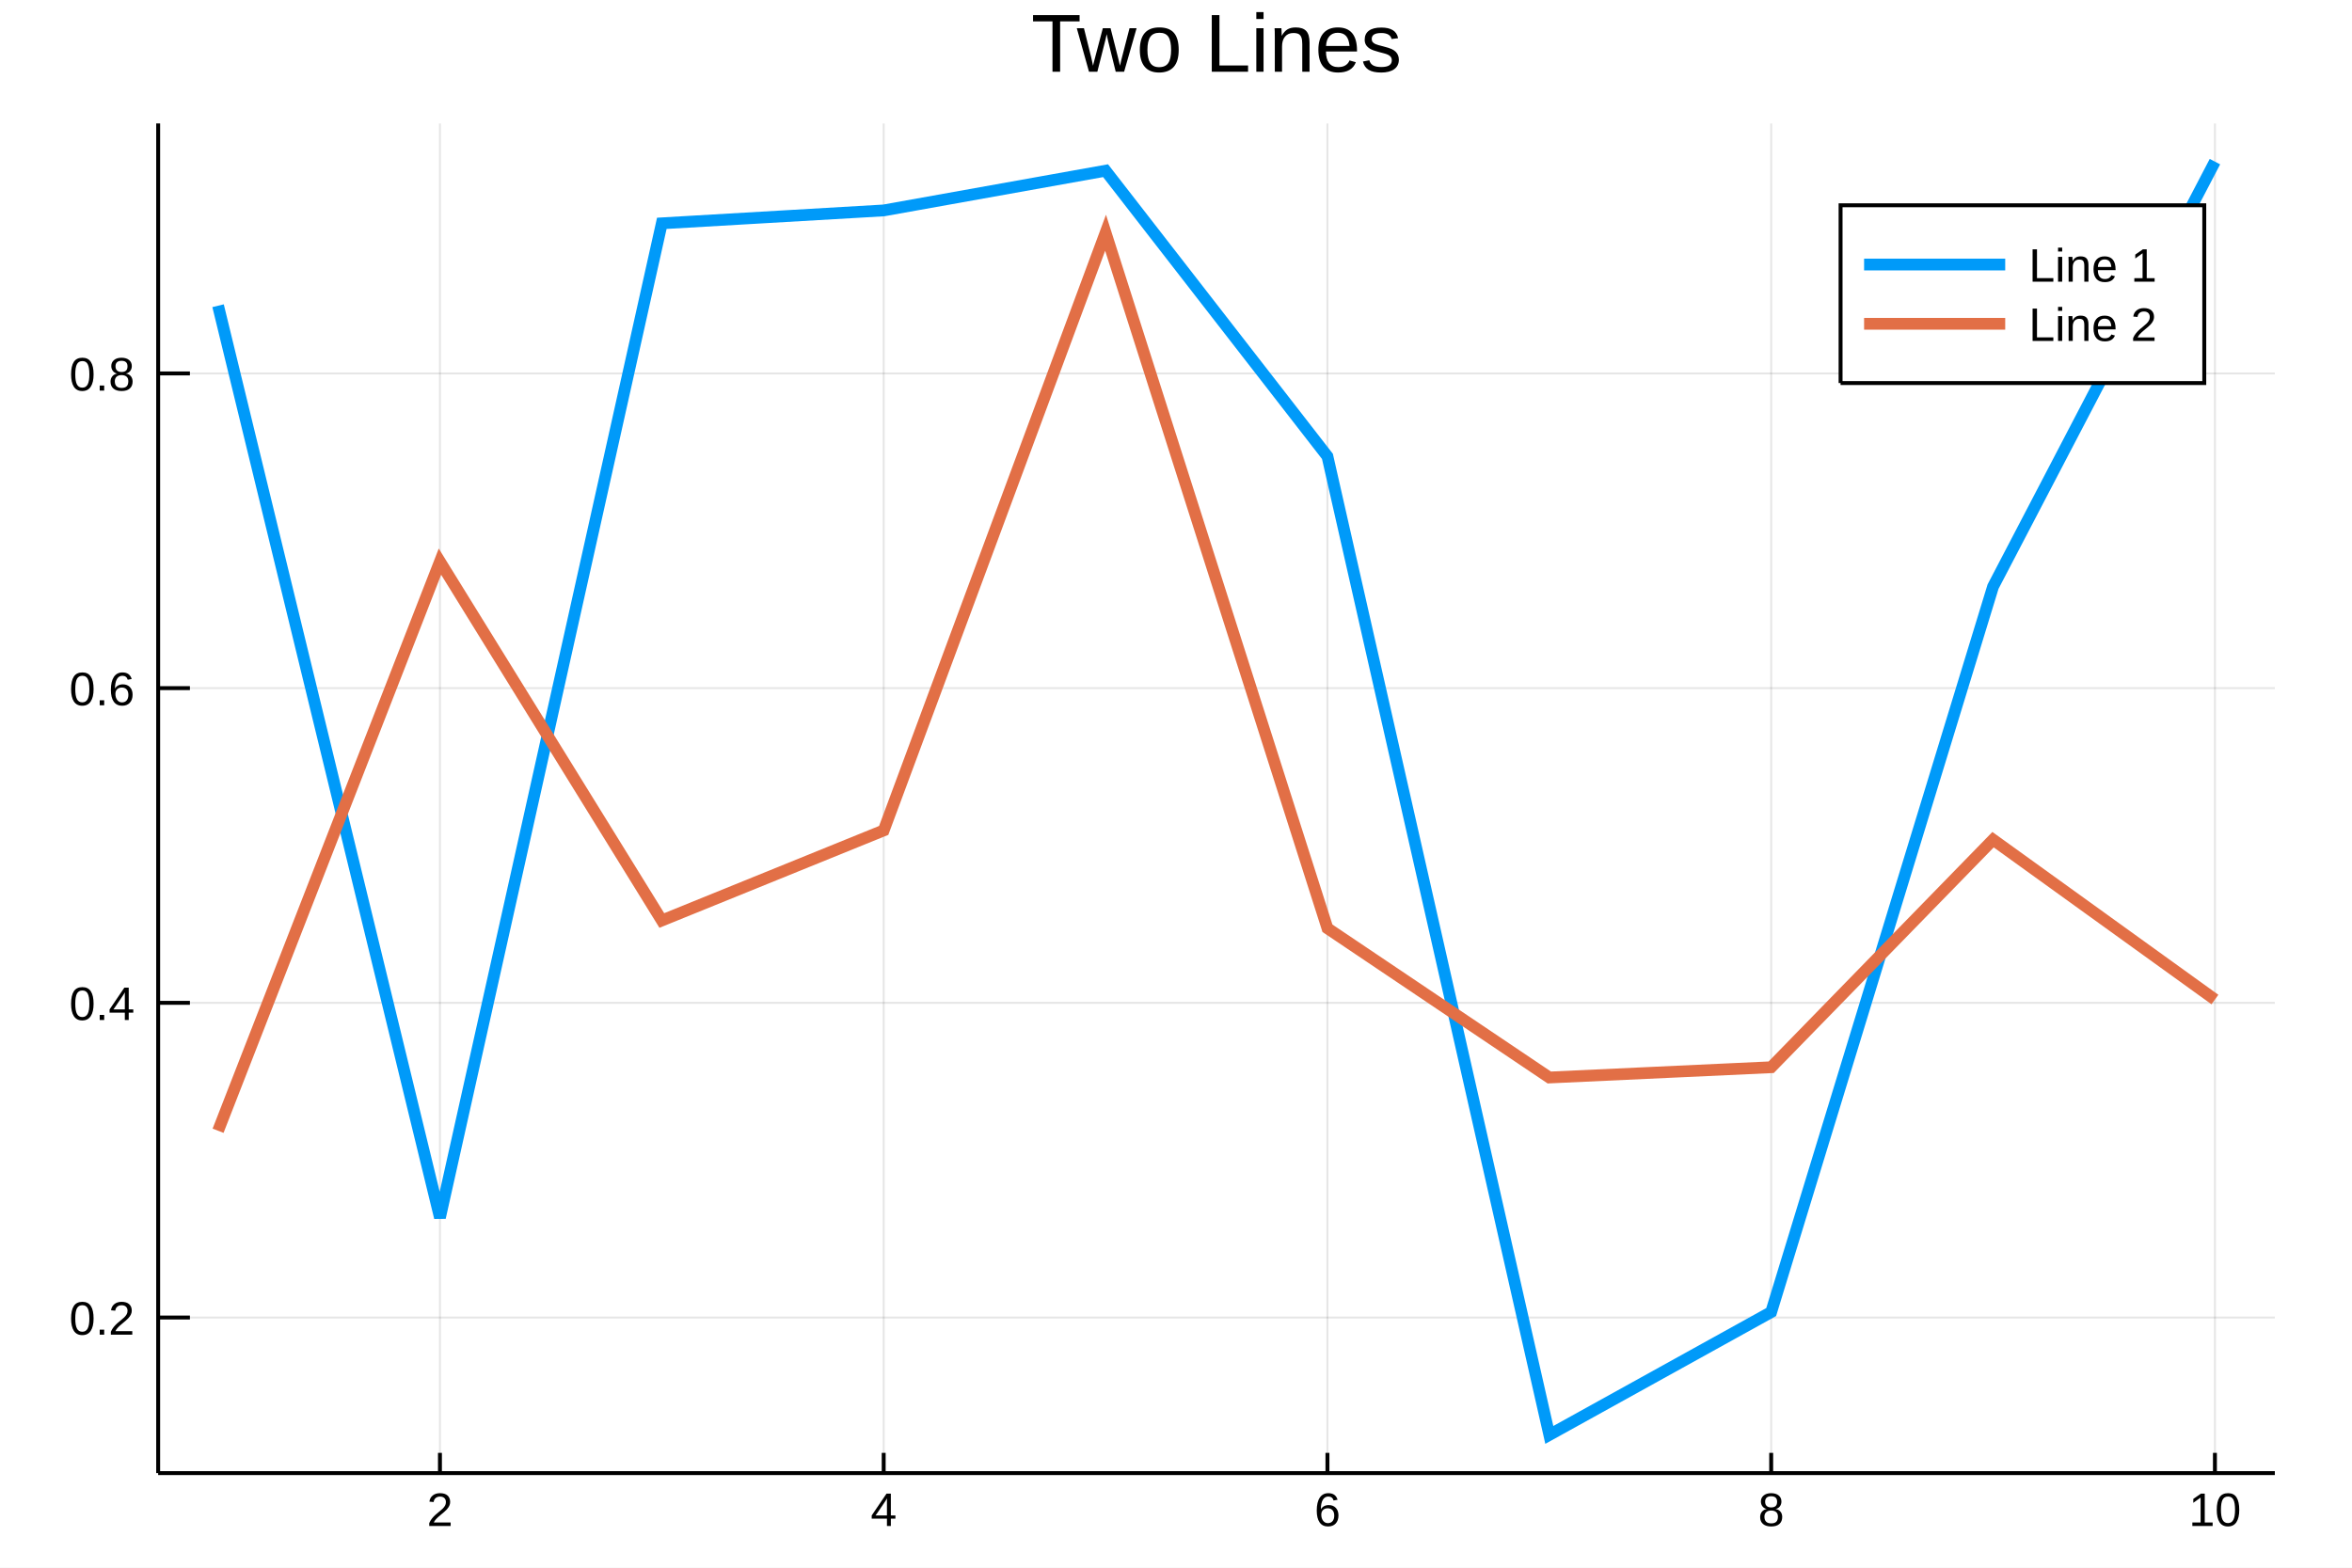
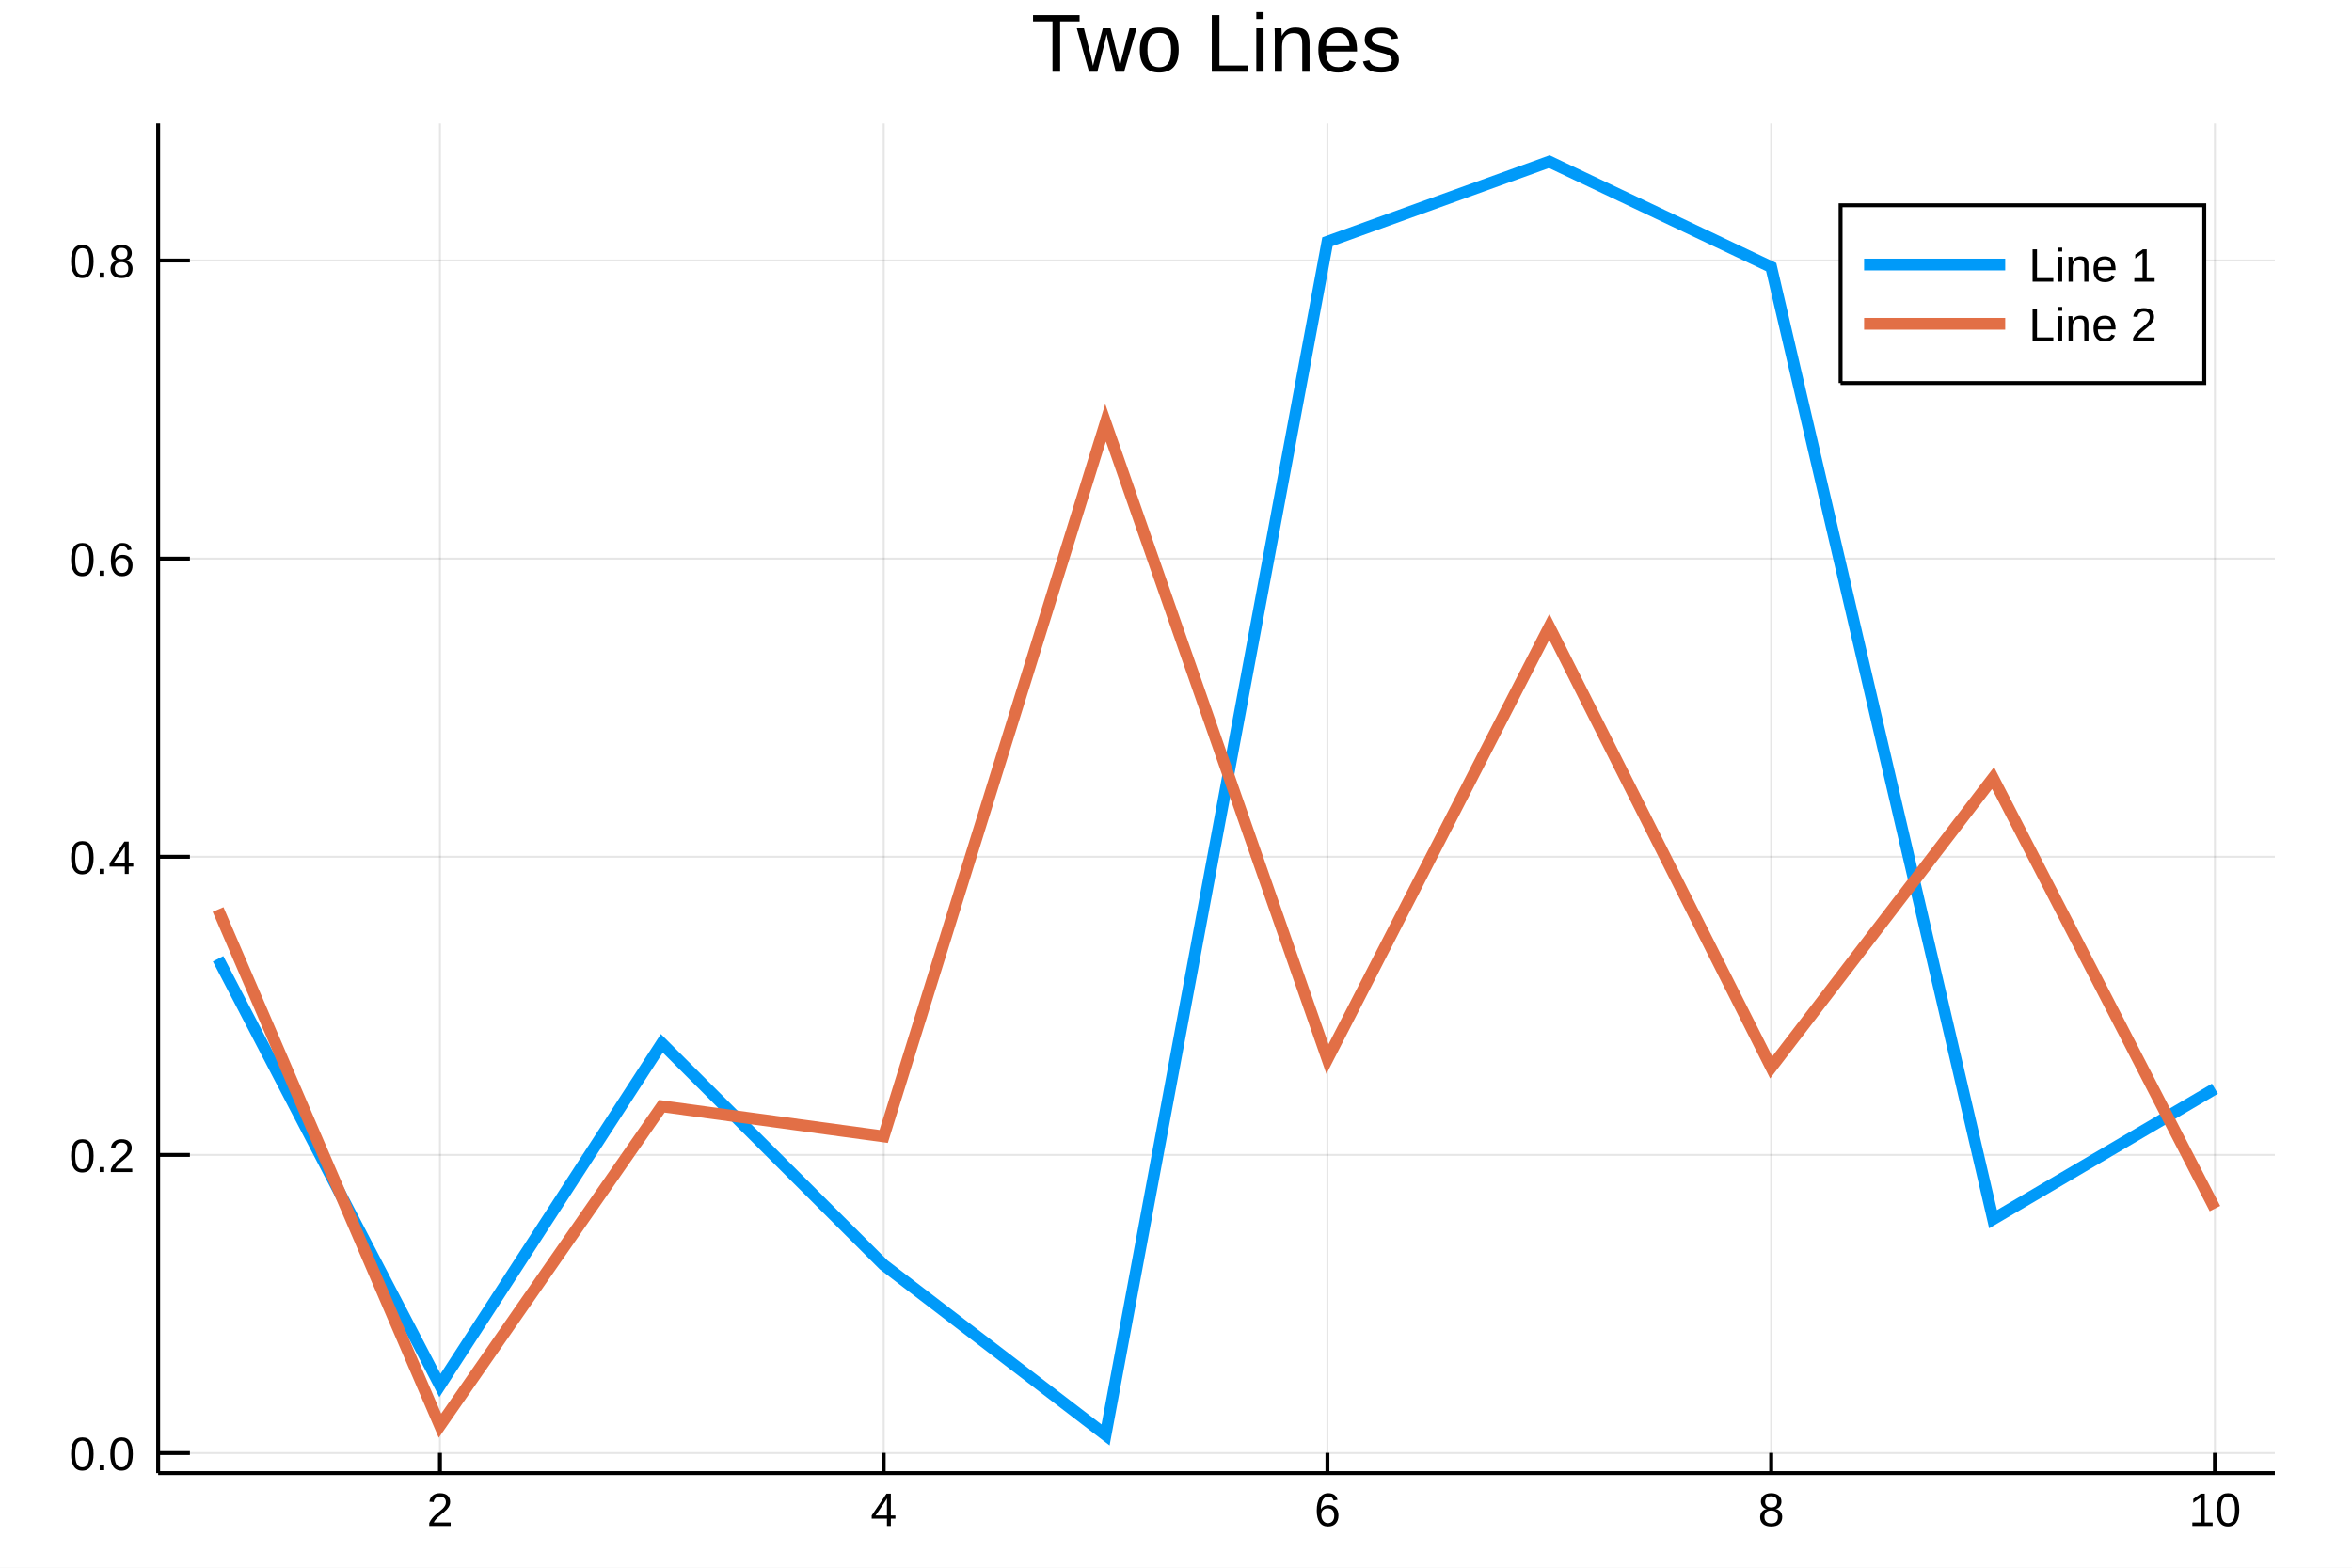
<svg xmlns="http://www.w3.org/2000/svg" width="600" height="400" viewBox="0 0 2400 1600">
  <defs>
-     <clipPath id="clip1600">
+     <clipPath id="clip9800">
      <rect x="0" y="0" width="2000" height="2000" />
    </clipPath>
  </defs>
  <defs>
-     <clipPath id="clip1601">
+     <clipPath id="clip9801">
      <rect x="0" y="0" width="2400" height="1600" />
    </clipPath>
  </defs>
-   <polygon clip-path="url(#clip1601)" points=" 0,1600 2400,1600 2400,0 0,0    " fill="#ffffff" fill-rule="evenodd" fill-opacity="1" />
+   <polygon clip-path="url(#clip9801)" points=" 0,1600 2400,1600 2400,0 0,0    " fill="#ffffff" fill-rule="evenodd" fill-opacity="1" />
  <defs>
-     <clipPath id="clip1602">
+     <clipPath id="clip9802">
      <rect x="480" y="0" width="1681" height="1600" />
    </clipPath>
  </defs>
-   <polygon clip-path="url(#clip1601)" points=" 161.394,1503.47 2321.26,1503.47 2321.26,125.984 161.394,125.984    " fill="#ffffff" fill-rule="evenodd" fill-opacity="1" />
+   <polygon clip-path="url(#clip9801)" points=" 161.394,1503.47 2321.26,1503.47 2321.26,125.984 161.394,125.984    " fill="#ffffff" fill-rule="evenodd" fill-opacity="1" />
  <defs>
-     <clipPath id="clip1603">
+     <clipPath id="clip9803">
      <rect x="161" y="125" width="2161" height="1378" />
    </clipPath>
  </defs>
-   <polyline clip-path="url(#clip1603)" style="stroke:#000000; stroke-width:2; stroke-opacity:0.1; fill:none" points="   448.923,1503.47 448.923,125.984    " />
-   <polyline clip-path="url(#clip1603)" style="stroke:#000000; stroke-width:2; stroke-opacity:0.1; fill:none" points="   901.725,1503.47 901.725,125.984    " />
-   <polyline clip-path="url(#clip1603)" style="stroke:#000000; stroke-width:2; stroke-opacity:0.1; fill:none" points="   1354.53,1503.47 1354.53,125.984    " />
-   <polyline clip-path="url(#clip1603)" style="stroke:#000000; stroke-width:2; stroke-opacity:0.1; fill:none" points="   1807.33,1503.47 1807.33,125.984    " />
-   <polyline clip-path="url(#clip1603)" style="stroke:#000000; stroke-width:2; stroke-opacity:0.1; fill:none" points="   2260.13,1503.47 2260.13,125.984    " />
-   <polyline clip-path="url(#clip1603)" style="stroke:#000000; stroke-width:2; stroke-opacity:0.1; fill:none" points="   161.394,1344.68 2321.26,1344.68    " />
-   <polyline clip-path="url(#clip1603)" style="stroke:#000000; stroke-width:2; stroke-opacity:0.1; fill:none" points="   161.394,1023.5 2321.26,1023.5    " />
-   <polyline clip-path="url(#clip1603)" style="stroke:#000000; stroke-width:2; stroke-opacity:0.1; fill:none" points="   161.394,702.311 2321.26,702.311    " />
-   <polyline clip-path="url(#clip1603)" style="stroke:#000000; stroke-width:2; stroke-opacity:0.1; fill:none" points="   161.394,381.126 2321.26,381.126    " />
-   <polyline clip-path="url(#clip1601)" style="stroke:#000000; stroke-width:4; stroke-opacity:1; fill:none" points="   161.394,1503.47 2321.26,1503.47    " />
-   <polyline clip-path="url(#clip1601)" style="stroke:#000000; stroke-width:4; stroke-opacity:1; fill:none" points="   161.394,1503.47 161.394,125.984    " />
-   <polyline clip-path="url(#clip1601)" style="stroke:#000000; stroke-width:4; stroke-opacity:1; fill:none" points="   448.923,1503.47 448.923,1482.81    " />
-   <polyline clip-path="url(#clip1601)" style="stroke:#000000; stroke-width:4; stroke-opacity:1; fill:none" points="   901.725,1503.47 901.725,1482.81    " />
-   <polyline clip-path="url(#clip1601)" style="stroke:#000000; stroke-width:4; stroke-opacity:1; fill:none" points="   1354.53,1503.47 1354.53,1482.81    " />
-   <polyline clip-path="url(#clip1601)" style="stroke:#000000; stroke-width:4; stroke-opacity:1; fill:none" points="   1807.33,1503.47 1807.33,1482.81    " />
-   <polyline clip-path="url(#clip1601)" style="stroke:#000000; stroke-width:4; stroke-opacity:1; fill:none" points="   2260.13,1503.47 2260.13,1482.81    " />
-   <polyline clip-path="url(#clip1601)" style="stroke:#000000; stroke-width:4; stroke-opacity:1; fill:none" points="   161.394,1344.68 193.792,1344.68    " />
-   <polyline clip-path="url(#clip1601)" style="stroke:#000000; stroke-width:4; stroke-opacity:1; fill:none" points="   161.394,1023.5 193.792,1023.5    " />
-   <polyline clip-path="url(#clip1601)" style="stroke:#000000; stroke-width:4; stroke-opacity:1; fill:none" points="   161.394,702.311 193.792,702.311    " />
-   <polyline clip-path="url(#clip1601)" style="stroke:#000000; stroke-width:4; stroke-opacity:1; fill:none" points="   161.394,381.126 193.792,381.126    " />
-   <g clip-path="url(#clip1601)">
+   <polyline clip-path="url(#clip9803)" style="stroke:#000000; stroke-width:2; stroke-opacity:0.1; fill:none" points="   448.923,1503.47 448.923,125.984    " />
+   <polyline clip-path="url(#clip9803)" style="stroke:#000000; stroke-width:2; stroke-opacity:0.1; fill:none" points="   901.725,1503.47 901.725,125.984    " />
+   <polyline clip-path="url(#clip9803)" style="stroke:#000000; stroke-width:2; stroke-opacity:0.1; fill:none" points="   1354.53,1503.47 1354.53,125.984    " />
+   <polyline clip-path="url(#clip9803)" style="stroke:#000000; stroke-width:2; stroke-opacity:0.1; fill:none" points="   1807.33,1503.47 1807.33,125.984    " />
+   <polyline clip-path="url(#clip9803)" style="stroke:#000000; stroke-width:2; stroke-opacity:0.1; fill:none" points="   2260.13,1503.47 2260.13,125.984    " />
+   <polyline clip-path="url(#clip9803)" style="stroke:#000000; stroke-width:2; stroke-opacity:0.1; fill:none" points="   161.394,1483.01 2321.26,1483.01    " />
+   <polyline clip-path="url(#clip9803)" style="stroke:#000000; stroke-width:2; stroke-opacity:0.1; fill:none" points="   161.394,1178.73 2321.26,1178.73    " />
+   <polyline clip-path="url(#clip9803)" style="stroke:#000000; stroke-width:2; stroke-opacity:0.1; fill:none" points="   161.394,874.448 2321.26,874.448    " />
+   <polyline clip-path="url(#clip9803)" style="stroke:#000000; stroke-width:2; stroke-opacity:0.1; fill:none" points="   161.394,570.165 2321.26,570.165    " />
+   <polyline clip-path="url(#clip9803)" style="stroke:#000000; stroke-width:2; stroke-opacity:0.1; fill:none" points="   161.394,265.881 2321.26,265.881    " />
+   <polyline clip-path="url(#clip9801)" style="stroke:#000000; stroke-width:4; stroke-opacity:1; fill:none" points="   161.394,1503.47 2321.26,1503.47    " />
+   <polyline clip-path="url(#clip9801)" style="stroke:#000000; stroke-width:4; stroke-opacity:1; fill:none" points="   161.394,1503.47 161.394,125.984    " />
+   <polyline clip-path="url(#clip9801)" style="stroke:#000000; stroke-width:4; stroke-opacity:1; fill:none" points="   448.923,1503.47 448.923,1482.81    " />
+   <polyline clip-path="url(#clip9801)" style="stroke:#000000; stroke-width:4; stroke-opacity:1; fill:none" points="   901.725,1503.47 901.725,1482.81    " />
+   <polyline clip-path="url(#clip9801)" style="stroke:#000000; stroke-width:4; stroke-opacity:1; fill:none" points="   1354.53,1503.47 1354.53,1482.81    " />
+   <polyline clip-path="url(#clip9801)" style="stroke:#000000; stroke-width:4; stroke-opacity:1; fill:none" points="   1807.33,1503.47 1807.33,1482.81    " />
+   <polyline clip-path="url(#clip9801)" style="stroke:#000000; stroke-width:4; stroke-opacity:1; fill:none" points="   2260.13,1503.47 2260.13,1482.81    " />
+   <polyline clip-path="url(#clip9801)" style="stroke:#000000; stroke-width:4; stroke-opacity:1; fill:none" points="   161.394,1483.01 193.792,1483.01    " />
+   <polyline clip-path="url(#clip9801)" style="stroke:#000000; stroke-width:4; stroke-opacity:1; fill:none" points="   161.394,1178.73 193.792,1178.73    " />
+   <polyline clip-path="url(#clip9801)" style="stroke:#000000; stroke-width:4; stroke-opacity:1; fill:none" points="   161.394,874.448 193.792,874.448    " />
+   <polyline clip-path="url(#clip9801)" style="stroke:#000000; stroke-width:4; stroke-opacity:1; fill:none" points="   161.394,570.165 193.792,570.165    " />
+   <polyline clip-path="url(#clip9801)" style="stroke:#000000; stroke-width:4; stroke-opacity:1; fill:none" points="   161.394,265.881 193.792,265.881    " />
+   <g clip-path="url(#clip9801)">
    <text style="fill:#000000; fill-opacity:1; font-family:Arial,Helvetica Neue,Helvetica,sans-serif; font-size:48px; text-anchor:middle;" transform="rotate(0, 448.923, 1557.47)" x="448.923" y="1557.47">2</text>
  </g>
-   <g clip-path="url(#clip1601)">
+   <g clip-path="url(#clip9801)">
    <text style="fill:#000000; fill-opacity:1; font-family:Arial,Helvetica Neue,Helvetica,sans-serif; font-size:48px; text-anchor:middle;" transform="rotate(0, 901.725, 1557.47)" x="901.725" y="1557.47">4</text>
  </g>
-   <g clip-path="url(#clip1601)">
+   <g clip-path="url(#clip9801)">
    <text style="fill:#000000; fill-opacity:1; font-family:Arial,Helvetica Neue,Helvetica,sans-serif; font-size:48px; text-anchor:middle;" transform="rotate(0, 1354.53, 1557.47)" x="1354.53" y="1557.47">6</text>
  </g>
-   <g clip-path="url(#clip1601)">
+   <g clip-path="url(#clip9801)">
    <text style="fill:#000000; fill-opacity:1; font-family:Arial,Helvetica Neue,Helvetica,sans-serif; font-size:48px; text-anchor:middle;" transform="rotate(0, 1807.33, 1557.47)" x="1807.33" y="1557.47">8</text>
  </g>
-   <g clip-path="url(#clip1601)">
+   <g clip-path="url(#clip9801)">
    <text style="fill:#000000; fill-opacity:1; font-family:Arial,Helvetica Neue,Helvetica,sans-serif; font-size:48px; text-anchor:middle;" transform="rotate(0, 2260.13, 1557.47)" x="2260.13" y="1557.47">10</text>
  </g>
-   <g clip-path="url(#clip1601)">
-     <text style="fill:#000000; fill-opacity:1; font-family:Arial,Helvetica Neue,Helvetica,sans-serif; font-size:48px; text-anchor:end;" transform="rotate(0, 137.394, 1362.18)" x="137.394" y="1362.18">0.2</text>
+   <g clip-path="url(#clip9801)">
+     <text style="fill:#000000; fill-opacity:1; font-family:Arial,Helvetica Neue,Helvetica,sans-serif; font-size:48px; text-anchor:end;" transform="rotate(0, 137.394, 1500.51)" x="137.394" y="1500.51">0.0</text>
  </g>
-   <g clip-path="url(#clip1601)">
-     <text style="fill:#000000; fill-opacity:1; font-family:Arial,Helvetica Neue,Helvetica,sans-serif; font-size:48px; text-anchor:end;" transform="rotate(0, 137.394, 1041)" x="137.394" y="1041">0.4</text>
+   <g clip-path="url(#clip9801)">
+     <text style="fill:#000000; fill-opacity:1; font-family:Arial,Helvetica Neue,Helvetica,sans-serif; font-size:48px; text-anchor:end;" transform="rotate(0, 137.394, 1196.23)" x="137.394" y="1196.23">0.2</text>
  </g>
-   <g clip-path="url(#clip1601)">
-     <text style="fill:#000000; fill-opacity:1; font-family:Arial,Helvetica Neue,Helvetica,sans-serif; font-size:48px; text-anchor:end;" transform="rotate(0, 137.394, 719.811)" x="137.394" y="719.811">0.6</text>
+   <g clip-path="url(#clip9801)">
+     <text style="fill:#000000; fill-opacity:1; font-family:Arial,Helvetica Neue,Helvetica,sans-serif; font-size:48px; text-anchor:end;" transform="rotate(0, 137.394, 891.948)" x="137.394" y="891.948">0.4</text>
  </g>
-   <g clip-path="url(#clip1601)">
-     <text style="fill:#000000; fill-opacity:1; font-family:Arial,Helvetica Neue,Helvetica,sans-serif; font-size:48px; text-anchor:end;" transform="rotate(0, 137.394, 398.626)" x="137.394" y="398.626">0.8</text>
+   <g clip-path="url(#clip9801)">
+     <text style="fill:#000000; fill-opacity:1; font-family:Arial,Helvetica Neue,Helvetica,sans-serif; font-size:48px; text-anchor:end;" transform="rotate(0, 137.394, 587.665)" x="137.394" y="587.665">0.6</text>
  </g>
-   <g clip-path="url(#clip1601)">
+   <g clip-path="url(#clip9801)">
+     <text style="fill:#000000; fill-opacity:1; font-family:Arial,Helvetica Neue,Helvetica,sans-serif; font-size:48px; text-anchor:end;" transform="rotate(0, 137.394, 283.381)" x="137.394" y="283.381">0.8</text>
+   </g>
+   <g clip-path="url(#clip9801)">
    <text style="fill:#000000; fill-opacity:1; font-family:Arial,Helvetica Neue,Helvetica,sans-serif; font-size:84px; text-anchor:middle;" transform="rotate(0, 1241.33, 73.2)" x="1241.33" y="73.2">Two Lines</text>
  </g>
-   <polyline clip-path="url(#clip1603)" style="stroke:#009af9; stroke-width:12; stroke-opacity:1; fill:none" points="   222.522,312.014 448.923,1242.73 675.324,227.931 901.725,214.76 1128.13,174.201 1354.53,465.785 1580.93,1464.49 1807.33,1339.1 2033.73,598.702 2260.13,164.97       " />
-   <polyline clip-path="url(#clip1603)" style="stroke:#e26f46; stroke-width:12; stroke-opacity:1; fill:none" points="   222.522,1154.05 448.923,573.206 675.324,939.463 901.725,847.541 1128.13,237.544 1354.53,947.401 1580.93,1099.71 1807.33,1089.24 2033.73,856.984 2260.13,1020.15       " />
-   <polygon clip-path="url(#clip1601)" points=" 1878.14,390.944 2249.26,390.944 2249.26,209.504 1878.14,209.504    " fill="#ffffff" fill-rule="evenodd" fill-opacity="1" />
-   <polyline clip-path="url(#clip1601)" style="stroke:#000000; stroke-width:4; stroke-opacity:1; fill:none" points="   1878.14,390.944 2249.26,390.944 2249.26,209.504 1878.14,209.504 1878.14,390.944    " />
-   <polyline clip-path="url(#clip1601)" style="stroke:#009af9; stroke-width:12; stroke-opacity:1; fill:none" points="   1902.14,269.984 2046.14,269.984    " />
-   <g clip-path="url(#clip1601)">
+   <polyline clip-path="url(#clip9803)" style="stroke:#009af9; stroke-width:12; stroke-opacity:1; fill:none" points="   222.522,978.551 448.923,1414.04 675.324,1064.83 901.725,1290.96 1128.13,1464.49 1354.53,246.711 1580.93,164.97 1807.33,272.555 2033.73,1244.34 2260.13,1111.13       " />
+   <polyline clip-path="url(#clip9803)" style="stroke:#e26f46; stroke-width:12; stroke-opacity:1; fill:none" points="   222.522,928.243 448.923,1455.07 675.324,1129.05 901.725,1159.88 1128.13,431.502 1354.53,1080.89 1580.93,639.764 1807.33,1089.44 2033.73,794.076 2260.13,1233.5       " />
+   <polygon clip-path="url(#clip9801)" points=" 1878.14,390.944 2249.26,390.944 2249.26,209.504 1878.14,209.504    " fill="#ffffff" fill-rule="evenodd" fill-opacity="1" />
+   <polyline clip-path="url(#clip9801)" style="stroke:#000000; stroke-width:4; stroke-opacity:1; fill:none" points="   1878.14,390.944 2249.26,390.944 2249.26,209.504 1878.14,209.504 1878.14,390.944    " />
+   <polyline clip-path="url(#clip9801)" style="stroke:#009af9; stroke-width:12; stroke-opacity:1; fill:none" points="   1902.14,269.984 2046.14,269.984    " />
+   <g clip-path="url(#clip9801)">
    <text style="fill:#000000; fill-opacity:1; font-family:Arial,Helvetica Neue,Helvetica,sans-serif; font-size:48px; text-anchor:start;" transform="rotate(0, 2070.14, 287.484)" x="2070.14" y="287.484">Line 1</text>
  </g>
-   <polyline clip-path="url(#clip1601)" style="stroke:#e26f46; stroke-width:12; stroke-opacity:1; fill:none" points="   1902.14,330.464 2046.14,330.464    " />
-   <g clip-path="url(#clip1601)">
+   <polyline clip-path="url(#clip9801)" style="stroke:#e26f46; stroke-width:12; stroke-opacity:1; fill:none" points="   1902.14,330.464 2046.14,330.464    " />
+   <g clip-path="url(#clip9801)">
    <text style="fill:#000000; fill-opacity:1; font-family:Arial,Helvetica Neue,Helvetica,sans-serif; font-size:48px; text-anchor:start;" transform="rotate(0, 2070.14, 347.964)" x="2070.14" y="347.964">Line 2</text>
  </g>
</svg>
